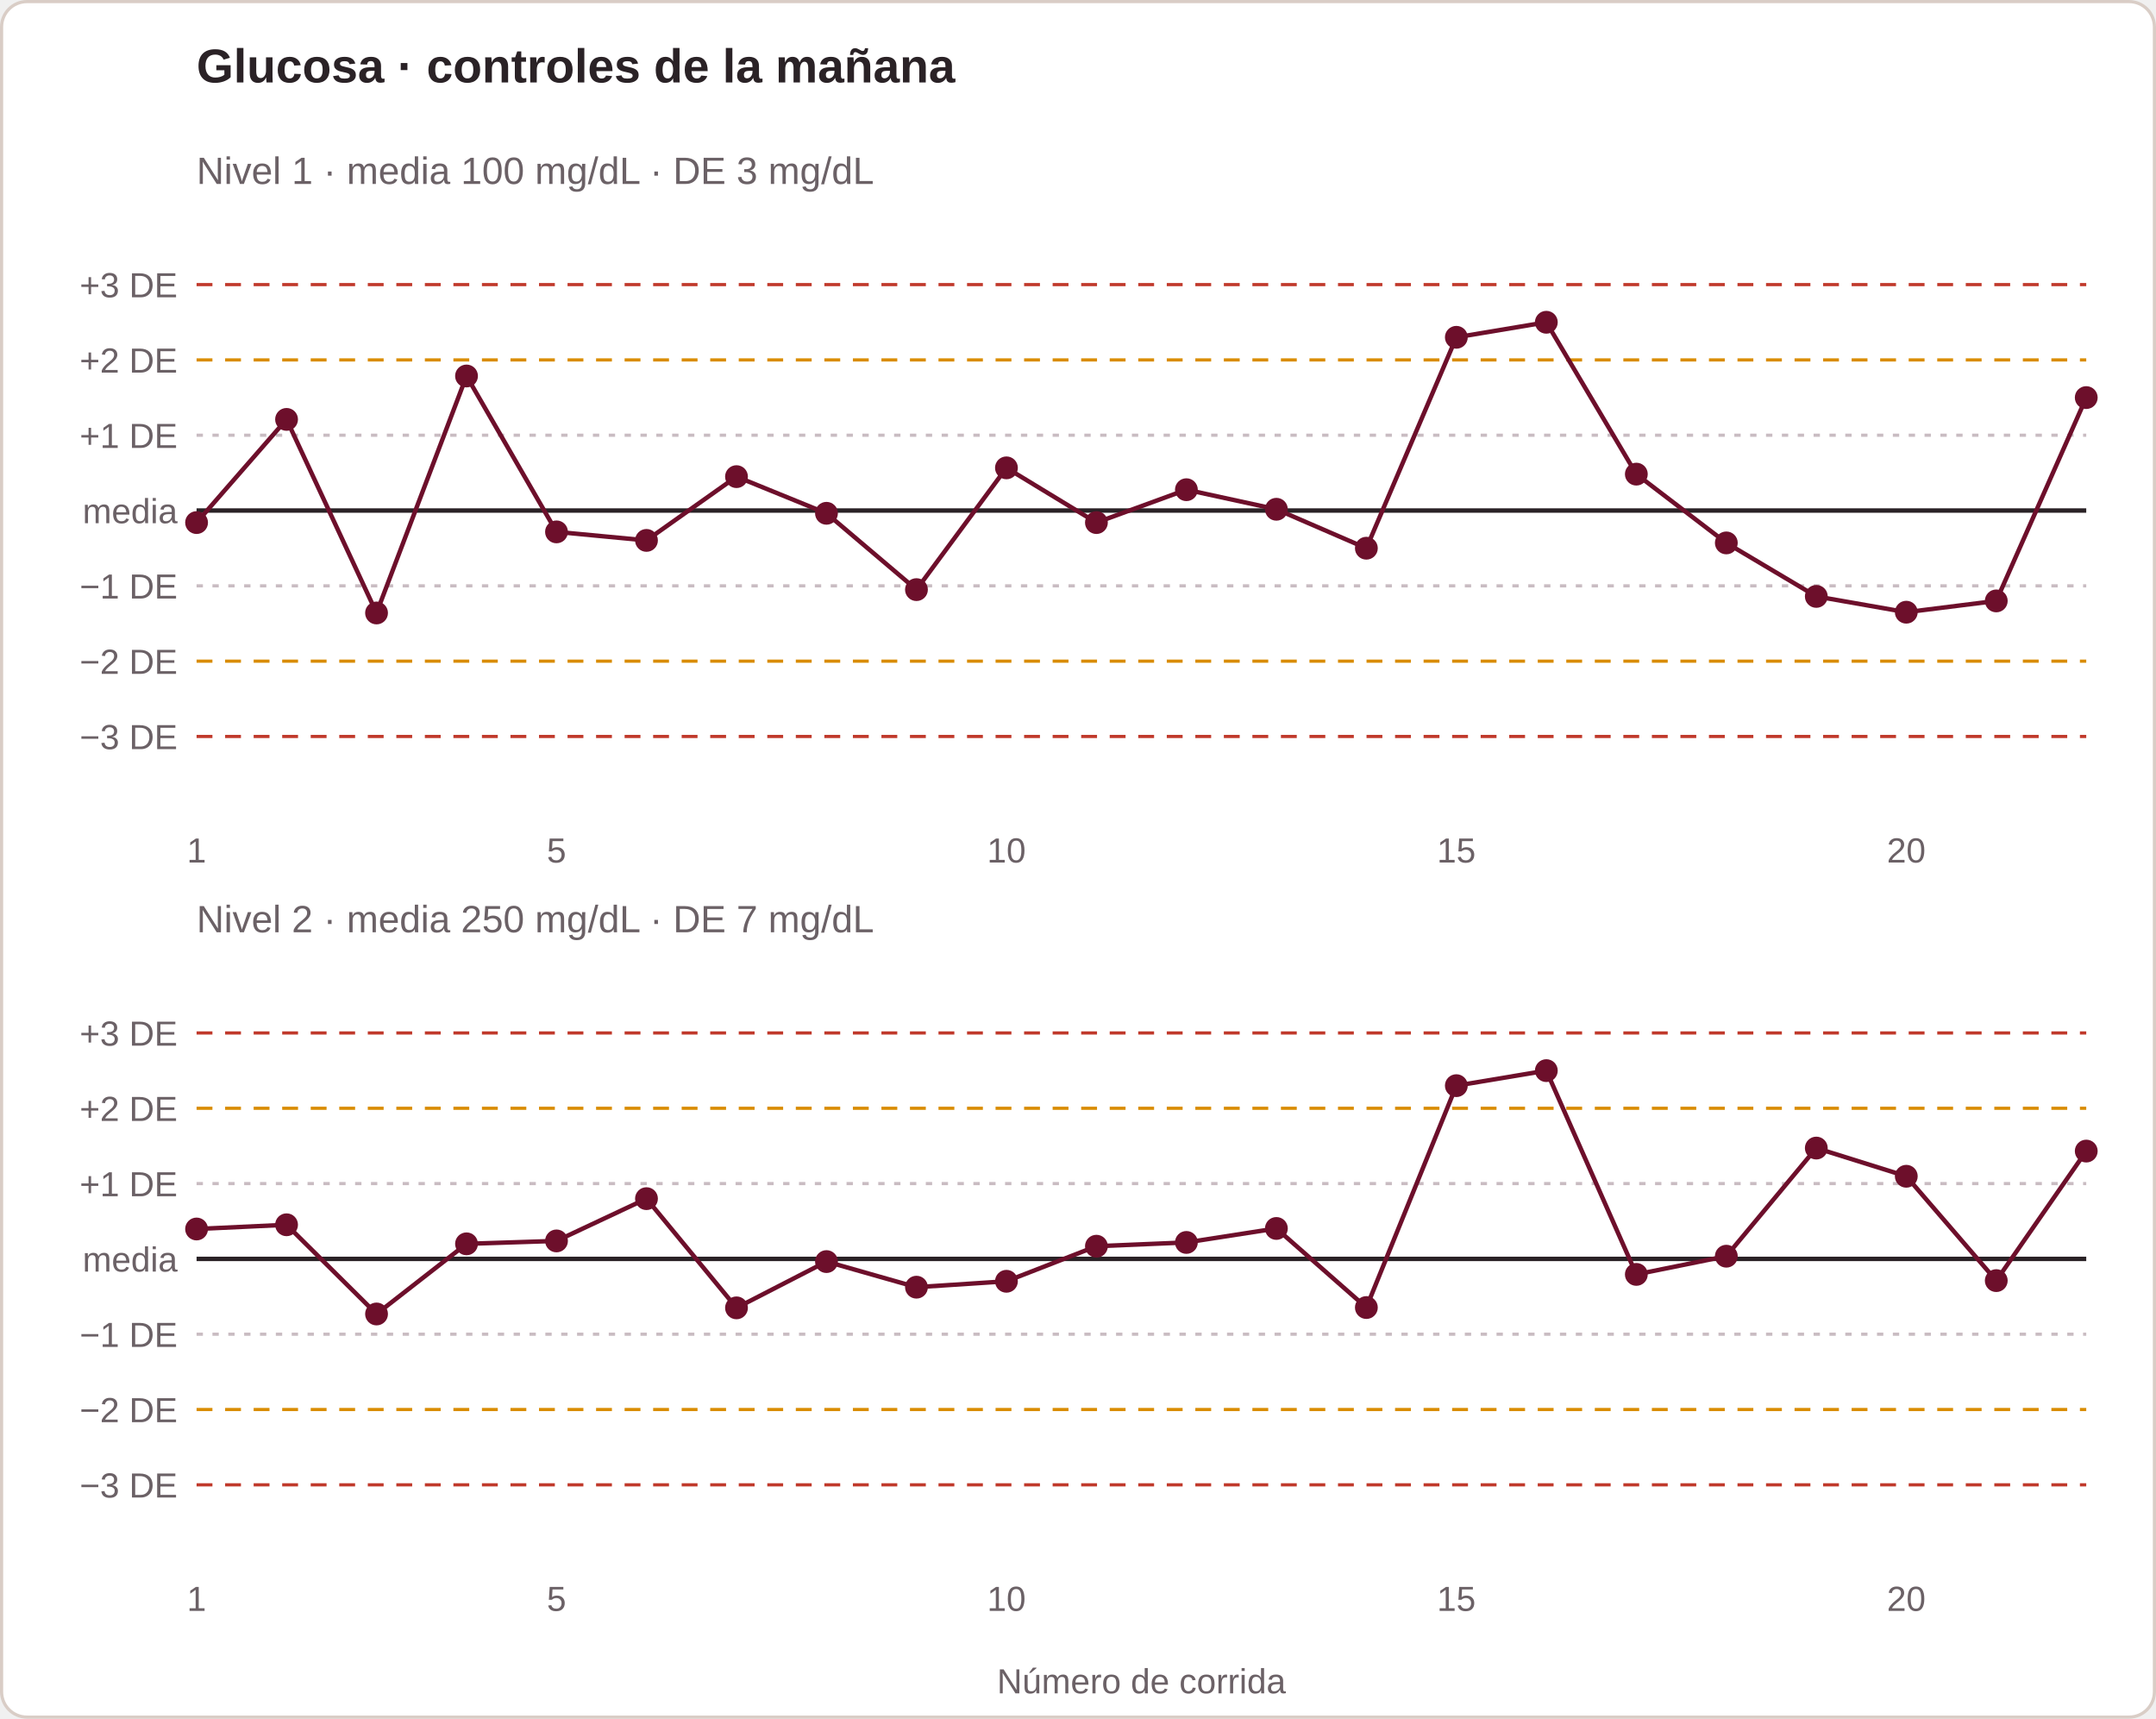
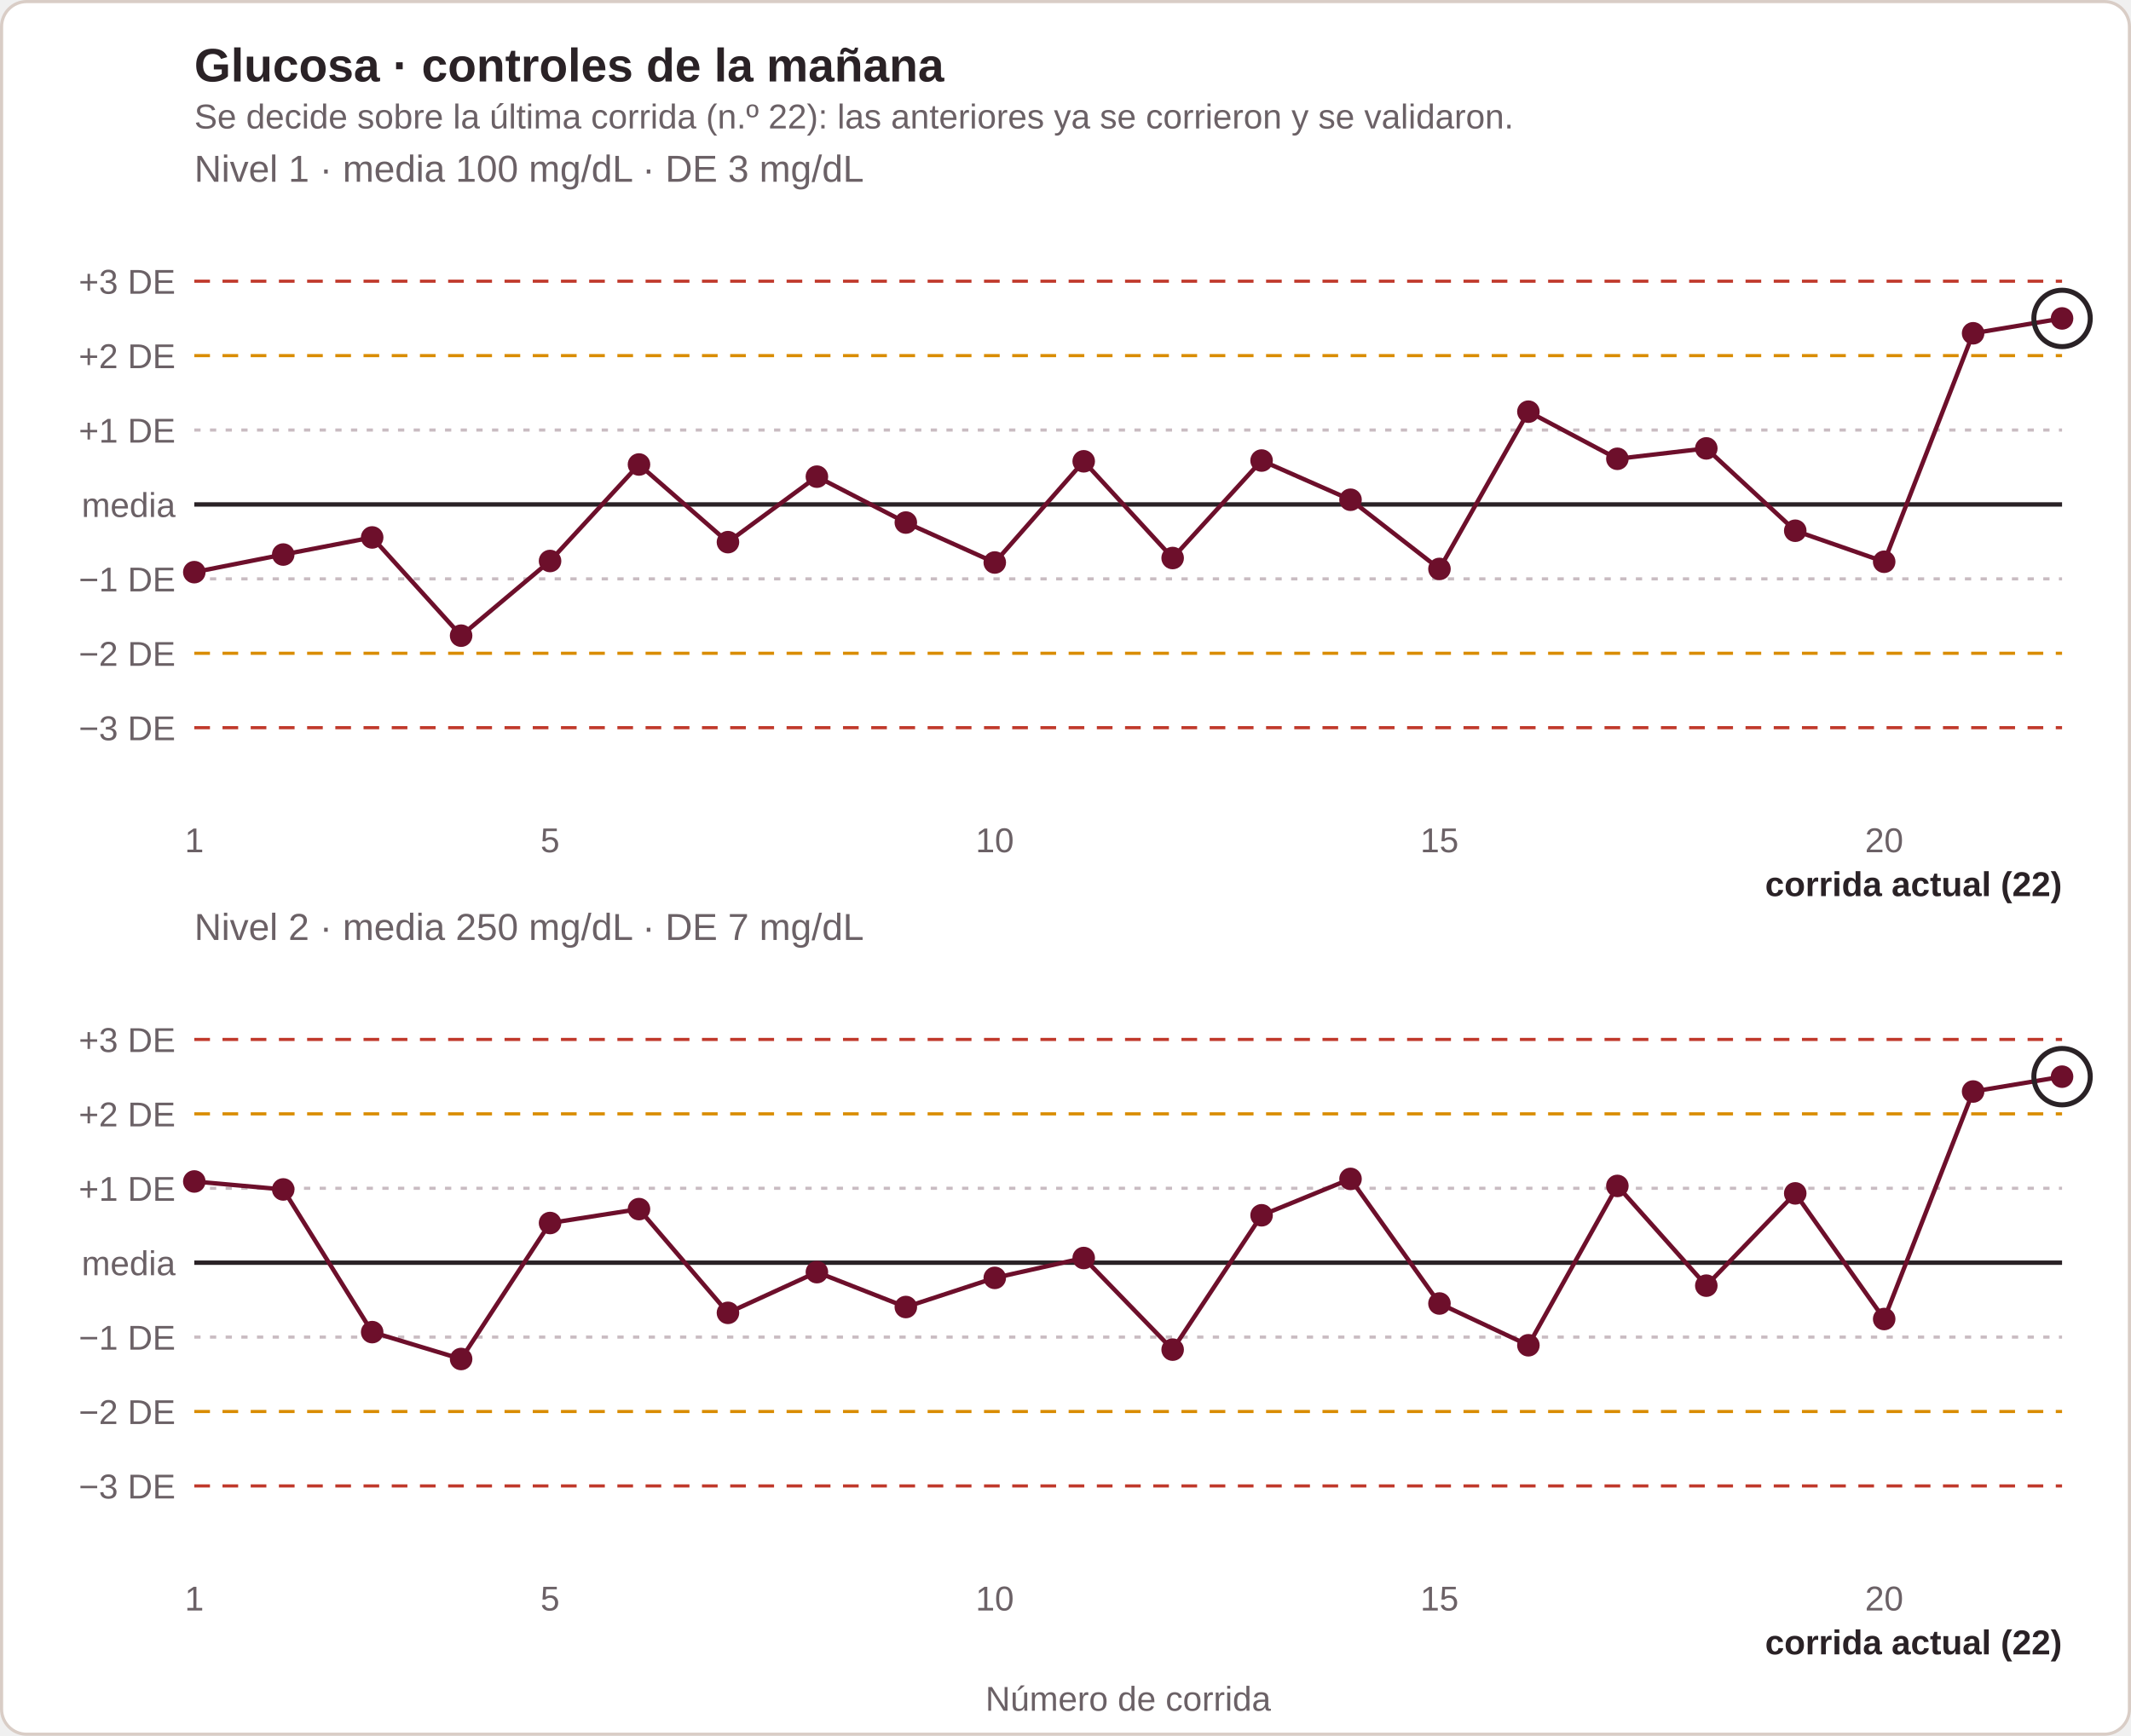
- <svg xmlns="http://www.w3.org/2000/svg" role="img" viewBox="0 0 680 542" width="680" height="542" font-family="Segoe UI, Arial, sans-serif">
-   <rect x="0.5" y="0.5" width="679" height="541" rx="8" fill="#ffffff" stroke="#d9cdc6" />
+ <svg xmlns="http://www.w3.org/2000/svg" role="img" viewBox="0 0 680 554" width="680" height="554" font-family="Segoe UI, Arial, sans-serif">
+   <rect x="0.5" y="0.5" width="679" height="553" rx="8" fill="#ffffff" stroke="#d9cdc6" />
  <text x="62" y="26" font-size="15" font-weight="600" fill="#2A2226">Glucosa · controles de la mañana</text>
+   <text x="62" y="41" font-size="11" fill="#6B6166">Se decide sobre la última corrida (n.º 22): las anteriores ya se corrieron y se validaron.</text>
  <text x="62" y="58" font-size="12" fill="#6B6166">Nivel 1 · media 100 mg/dL · DE 3 mg/dL</text>
  <line x1="62" y1="89.75" x2="658" y2="89.75" stroke="#c0392b" stroke-width="1" stroke-dasharray="5 4" />
  <text x="56" y="93.75" font-size="11" text-anchor="end" fill="#6B6166">+3 DE</text>
  <line x1="62" y1="113.5" x2="658" y2="113.5" stroke="#d98c00" stroke-width="1" stroke-dasharray="5 4" />
  <text x="56" y="117.5" font-size="11" text-anchor="end" fill="#6B6166">+2 DE</text>
  <line x1="62" y1="137.25" x2="658" y2="137.25" stroke="#c9bcc2" stroke-width="1" stroke-dasharray="2 3" />
  <text x="56" y="141.25" font-size="11" text-anchor="end" fill="#6B6166">+1 DE</text>
  <line x1="62" y1="161" x2="658" y2="161" stroke="#2A2226" stroke-width="1.4" />
  <text x="56" y="165" font-size="11" text-anchor="end" fill="#6B6166">media</text>
  <line x1="62" y1="184.75" x2="658" y2="184.75" stroke="#c9bcc2" stroke-width="1" stroke-dasharray="2 3" />
  <text x="56" y="188.75" font-size="11" text-anchor="end" fill="#6B6166">−1 DE</text>
  <line x1="62" y1="208.5" x2="658" y2="208.5" stroke="#d98c00" stroke-width="1" stroke-dasharray="5 4" />
  <text x="56" y="212.5" font-size="11" text-anchor="end" fill="#6B6166">−2 DE</text>
  <line x1="62" y1="232.25" x2="658" y2="232.25" stroke="#c0392b" stroke-width="1" stroke-dasharray="5 4" />
  <text x="56" y="236.25" font-size="11" text-anchor="end" fill="#6B6166">−3 DE</text>
-   <polyline points="62,164.8 90.38,132.26 118.76,193.3 147.14,118.57 175.52,167.73 203.9,170.42 232.29,150.31 260.67,161.87 289.05,185.94 317.43,147.54 345.81,164.8 374.19,154.43 402.57,160.6 430.95,172.88 459.33,106.37 487.71,101.63 516.1,149.52 544.48,171.21 572.86,188.08 601.24,193.06 629.62,189.5 658,125.38" fill="none" stroke="#6D0F2B" stroke-width="1.4" />
-   <circle cx="62" cy="164.8" r="3.6" fill="#6D0F2B" />
-   <circle cx="90.38" cy="132.26" r="3.6" fill="#6D0F2B" />
-   <circle cx="118.76" cy="193.3" r="3.6" fill="#6D0F2B" />
-   <circle cx="147.14" cy="118.57" r="3.6" fill="#6D0F2B" />
-   <circle cx="175.52" cy="167.73" r="3.6" fill="#6D0F2B" />
-   <circle cx="203.9" cy="170.42" r="3.6" fill="#6D0F2B" />
-   <circle cx="232.29" cy="150.31" r="3.6" fill="#6D0F2B" />
-   <circle cx="260.67" cy="161.87" r="3.6" fill="#6D0F2B" />
-   <circle cx="289.05" cy="185.94" r="3.6" fill="#6D0F2B" />
-   <circle cx="317.43" cy="147.54" r="3.6" fill="#6D0F2B" />
-   <circle cx="345.81" cy="164.8" r="3.6" fill="#6D0F2B" />
-   <circle cx="374.19" cy="154.43" r="3.6" fill="#6D0F2B" />
-   <circle cx="402.57" cy="160.6" r="3.6" fill="#6D0F2B" />
-   <circle cx="430.95" cy="172.88" r="3.6" fill="#6D0F2B" />
-   <circle cx="459.33" cy="106.37" r="3.6" fill="#6D0F2B" />
-   <circle cx="487.71" cy="101.63" r="3.6" fill="#6D0F2B" />
-   <circle cx="516.1" cy="149.52" r="3.6" fill="#6D0F2B" />
-   <circle cx="544.48" cy="171.21" r="3.6" fill="#6D0F2B" />
-   <circle cx="572.86" cy="188.08" r="3.6" fill="#6D0F2B" />
-   <circle cx="601.24" cy="193.06" r="3.6" fill="#6D0F2B" />
-   <circle cx="629.62" cy="189.5" r="3.6" fill="#6D0F2B" />
-   <circle cx="658" cy="125.38" r="3.6" fill="#6D0F2B" />
+   <polyline points="62,182.61 90.38,176.99 118.76,171.53 147.14,202.88 175.52,179.05 203.9,148.25 232.29,173.03 260.67,152.13 289.05,166.78 317.43,179.53 345.81,147.23 374.19,178.1 402.57,146.99 430.95,159.5 459.33,181.58 487.71,131.39 516.1,146.43 544.48,143.11 572.86,169.39 601.24,179.29 629.62,106.37 658,101.63" fill="none" stroke="#6D0F2B" stroke-width="1.4" />
+   <circle cx="62" cy="182.61" r="3.6" fill="#6D0F2B" />
+   <circle cx="90.38" cy="176.99" r="3.6" fill="#6D0F2B" />
+   <circle cx="118.76" cy="171.53" r="3.6" fill="#6D0F2B" />
+   <circle cx="147.14" cy="202.88" r="3.6" fill="#6D0F2B" />
+   <circle cx="175.52" cy="179.05" r="3.6" fill="#6D0F2B" />
+   <circle cx="203.9" cy="148.25" r="3.6" fill="#6D0F2B" />
+   <circle cx="232.29" cy="173.03" r="3.6" fill="#6D0F2B" />
+   <circle cx="260.67" cy="152.13" r="3.6" fill="#6D0F2B" />
+   <circle cx="289.05" cy="166.78" r="3.6" fill="#6D0F2B" />
+   <circle cx="317.43" cy="179.53" r="3.6" fill="#6D0F2B" />
+   <circle cx="345.81" cy="147.23" r="3.6" fill="#6D0F2B" />
+   <circle cx="374.19" cy="178.1" r="3.6" fill="#6D0F2B" />
+   <circle cx="402.57" cy="146.99" r="3.6" fill="#6D0F2B" />
+   <circle cx="430.95" cy="159.5" r="3.6" fill="#6D0F2B" />
+   <circle cx="459.33" cy="181.58" r="3.6" fill="#6D0F2B" />
+   <circle cx="487.71" cy="131.39" r="3.6" fill="#6D0F2B" />
+   <circle cx="516.1" cy="146.43" r="3.6" fill="#6D0F2B" />
+   <circle cx="544.48" cy="143.11" r="3.6" fill="#6D0F2B" />
+   <circle cx="572.86" cy="169.39" r="3.6" fill="#6D0F2B" />
+   <circle cx="601.24" cy="179.29" r="3.6" fill="#6D0F2B" />
+   <circle cx="629.62" cy="106.37" r="3.6" fill="#6D0F2B" />
+   <circle cx="658" cy="101.63" r="3.6" fill="#6D0F2B" />
+   <circle cx="658" cy="101.63" r="9" fill="none" stroke="#2A2226" stroke-width="1.6" />
+   <text x="658" y="286" font-size="11" font-weight="600" text-anchor="end" fill="#2A2226">corrida actual (22)</text>
  <text x="62" y="272" font-size="11" text-anchor="middle" fill="#6B6166">1</text>
  <text x="175.52" y="272" font-size="11" text-anchor="middle" fill="#6B6166">5</text>
  <text x="317.43" y="272" font-size="11" text-anchor="middle" fill="#6B6166">10</text>
  <text x="459.33" y="272" font-size="11" text-anchor="middle" fill="#6B6166">15</text>
  <text x="601.24" y="272" font-size="11" text-anchor="middle" fill="#6B6166">20</text>
-   <text x="62" y="294" font-size="12" fill="#6B6166">Nivel 2 · media 250 mg/dL · DE 7 mg/dL</text>
-   <line x1="62" y1="325.75" x2="658" y2="325.75" stroke="#c0392b" stroke-width="1" stroke-dasharray="5 4" />
-   <text x="56" y="329.75" font-size="11" text-anchor="end" fill="#6B6166">+3 DE</text>
-   <line x1="62" y1="349.5" x2="658" y2="349.5" stroke="#d98c00" stroke-width="1" stroke-dasharray="5 4" />
-   <text x="56" y="353.5" font-size="11" text-anchor="end" fill="#6B6166">+2 DE</text>
-   <line x1="62" y1="373.25" x2="658" y2="373.25" stroke="#c9bcc2" stroke-width="1" stroke-dasharray="2 3" />
-   <text x="56" y="377.25" font-size="11" text-anchor="end" fill="#6B6166">+1 DE</text>
-   <line x1="62" y1="397" x2="658" y2="397" stroke="#2A2226" stroke-width="1.4" />
-   <text x="56" y="401" font-size="11" text-anchor="end" fill="#6B6166">media</text>
-   <line x1="62" y1="420.75" x2="658" y2="420.75" stroke="#c9bcc2" stroke-width="1" stroke-dasharray="2 3" />
-   <text x="56" y="424.75" font-size="11" text-anchor="end" fill="#6B6166">−1 DE</text>
-   <line x1="62" y1="444.5" x2="658" y2="444.5" stroke="#d98c00" stroke-width="1" stroke-dasharray="5 4" />
-   <text x="56" y="448.5" font-size="11" text-anchor="end" fill="#6B6166">−2 DE</text>
-   <line x1="62" y1="468.25" x2="658" y2="468.25" stroke="#c0392b" stroke-width="1" stroke-dasharray="5 4" />
-   <text x="56" y="472.25" font-size="11" text-anchor="end" fill="#6B6166">−3 DE</text>
-   <polyline points="62,387.57 90.38,386.24 118.76,414.37 147.14,392.25 175.52,391.33 203.9,378 232.29,412.44 260.67,397.85 289.05,405.92 317.43,404.06 345.81,393 374.19,391.81 402.57,387.4 430.95,412.34 459.33,342.37 487.71,337.63 516.1,401.89 544.48,396.15 572.86,362.05 601.24,370.94 629.62,403.85 658,363" fill="none" stroke="#6D0F2B" stroke-width="1.4" />
-   <circle cx="62" cy="387.57" r="3.6" fill="#6D0F2B" />
-   <circle cx="90.38" cy="386.24" r="3.6" fill="#6D0F2B" />
-   <circle cx="118.76" cy="414.37" r="3.6" fill="#6D0F2B" />
-   <circle cx="147.14" cy="392.25" r="3.6" fill="#6D0F2B" />
-   <circle cx="175.52" cy="391.33" r="3.6" fill="#6D0F2B" />
-   <circle cx="203.9" cy="378" r="3.6" fill="#6D0F2B" />
-   <circle cx="232.29" cy="412.44" r="3.6" fill="#6D0F2B" />
-   <circle cx="260.67" cy="397.85" r="3.6" fill="#6D0F2B" />
-   <circle cx="289.05" cy="405.92" r="3.6" fill="#6D0F2B" />
-   <circle cx="317.43" cy="404.06" r="3.6" fill="#6D0F2B" />
-   <circle cx="345.81" cy="393" r="3.6" fill="#6D0F2B" />
-   <circle cx="374.19" cy="391.81" r="3.6" fill="#6D0F2B" />
-   <circle cx="402.57" cy="387.4" r="3.6" fill="#6D0F2B" />
-   <circle cx="430.95" cy="412.34" r="3.6" fill="#6D0F2B" />
-   <circle cx="459.33" cy="342.37" r="3.6" fill="#6D0F2B" />
-   <circle cx="487.71" cy="337.63" r="3.6" fill="#6D0F2B" />
-   <circle cx="516.1" cy="401.89" r="3.6" fill="#6D0F2B" />
-   <circle cx="544.48" cy="396.15" r="3.6" fill="#6D0F2B" />
-   <circle cx="572.86" cy="362.05" r="3.6" fill="#6D0F2B" />
-   <circle cx="601.24" cy="370.94" r="3.6" fill="#6D0F2B" />
-   <circle cx="629.62" cy="403.85" r="3.6" fill="#6D0F2B" />
-   <circle cx="658" cy="363" r="3.6" fill="#6D0F2B" />
-   <text x="62" y="508" font-size="11" text-anchor="middle" fill="#6B6166">1</text>
-   <text x="175.52" y="508" font-size="11" text-anchor="middle" fill="#6B6166">5</text>
-   <text x="317.43" y="508" font-size="11" text-anchor="middle" fill="#6B6166">10</text>
-   <text x="459.33" y="508" font-size="11" text-anchor="middle" fill="#6B6166">15</text>
-   <text x="601.24" y="508" font-size="11" text-anchor="middle" fill="#6B6166">20</text>
-   <text x="360" y="534" font-size="11" text-anchor="middle" fill="#6B6166">Número de corrida</text>
+   <text x="62" y="300" font-size="12" fill="#6B6166">Nivel 2 · media 250 mg/dL · DE 7 mg/dL</text>
+   <line x1="62" y1="331.75" x2="658" y2="331.75" stroke="#c0392b" stroke-width="1" stroke-dasharray="5 4" />
+   <text x="56" y="335.75" font-size="11" text-anchor="end" fill="#6B6166">+3 DE</text>
+   <line x1="62" y1="355.5" x2="658" y2="355.5" stroke="#d98c00" stroke-width="1" stroke-dasharray="5 4" />
+   <text x="56" y="359.5" font-size="11" text-anchor="end" fill="#6B6166">+2 DE</text>
+   <line x1="62" y1="379.25" x2="658" y2="379.25" stroke="#c9bcc2" stroke-width="1" stroke-dasharray="2 3" />
+   <text x="56" y="383.25" font-size="11" text-anchor="end" fill="#6B6166">+1 DE</text>
+   <line x1="62" y1="403" x2="658" y2="403" stroke="#2A2226" stroke-width="1.4" />
+   <text x="56" y="407" font-size="11" text-anchor="end" fill="#6B6166">media</text>
+   <line x1="62" y1="426.75" x2="658" y2="426.75" stroke="#c9bcc2" stroke-width="1" stroke-dasharray="2 3" />
+   <text x="56" y="430.75" font-size="11" text-anchor="end" fill="#6B6166">−1 DE</text>
+   <line x1="62" y1="450.5" x2="658" y2="450.5" stroke="#d98c00" stroke-width="1" stroke-dasharray="5 4" />
+   <text x="56" y="454.5" font-size="11" text-anchor="end" fill="#6B6166">−2 DE</text>
+   <line x1="62" y1="474.25" x2="658" y2="474.25" stroke="#c0392b" stroke-width="1" stroke-dasharray="5 4" />
+   <text x="56" y="478.25" font-size="11" text-anchor="end" fill="#6B6166">−3 DE</text>
+   <polyline points="62,377.08 90.38,379.62 118.76,425.16 147.14,433.74 175.52,390.34 203.9,385.9 232.29,419.01 260.67,406.02 289.05,417.15 317.43,407.85 345.81,401.51 374.19,430.75 402.57,387.87 430.95,376.26 459.33,416.03 487.71,429.36 516.1,378.5 544.48,410.33 572.86,380.88 601.24,420.98 629.62,348.37 658,343.63" fill="none" stroke="#6D0F2B" stroke-width="1.4" />
+   <circle cx="62" cy="377.08" r="3.6" fill="#6D0F2B" />
+   <circle cx="90.38" cy="379.62" r="3.6" fill="#6D0F2B" />
+   <circle cx="118.76" cy="425.16" r="3.6" fill="#6D0F2B" />
+   <circle cx="147.14" cy="433.74" r="3.6" fill="#6D0F2B" />
+   <circle cx="175.52" cy="390.34" r="3.6" fill="#6D0F2B" />
+   <circle cx="203.9" cy="385.9" r="3.6" fill="#6D0F2B" />
+   <circle cx="232.29" cy="419.01" r="3.6" fill="#6D0F2B" />
+   <circle cx="260.67" cy="406.02" r="3.6" fill="#6D0F2B" />
+   <circle cx="289.05" cy="417.15" r="3.6" fill="#6D0F2B" />
+   <circle cx="317.43" cy="407.85" r="3.6" fill="#6D0F2B" />
+   <circle cx="345.81" cy="401.51" r="3.6" fill="#6D0F2B" />
+   <circle cx="374.19" cy="430.75" r="3.6" fill="#6D0F2B" />
+   <circle cx="402.57" cy="387.87" r="3.6" fill="#6D0F2B" />
+   <circle cx="430.95" cy="376.26" r="3.6" fill="#6D0F2B" />
+   <circle cx="459.33" cy="416.03" r="3.6" fill="#6D0F2B" />
+   <circle cx="487.71" cy="429.36" r="3.6" fill="#6D0F2B" />
+   <circle cx="516.1" cy="378.5" r="3.6" fill="#6D0F2B" />
+   <circle cx="544.48" cy="410.33" r="3.6" fill="#6D0F2B" />
+   <circle cx="572.86" cy="380.88" r="3.6" fill="#6D0F2B" />
+   <circle cx="601.24" cy="420.98" r="3.6" fill="#6D0F2B" />
+   <circle cx="629.62" cy="348.37" r="3.6" fill="#6D0F2B" />
+   <circle cx="658" cy="343.63" r="3.6" fill="#6D0F2B" />
+   <circle cx="658" cy="343.63" r="9" fill="none" stroke="#2A2226" stroke-width="1.6" />
+   <text x="658" y="528" font-size="11" font-weight="600" text-anchor="end" fill="#2A2226">corrida actual (22)</text>
+   <text x="62" y="514" font-size="11" text-anchor="middle" fill="#6B6166">1</text>
+   <text x="175.52" y="514" font-size="11" text-anchor="middle" fill="#6B6166">5</text>
+   <text x="317.43" y="514" font-size="11" text-anchor="middle" fill="#6B6166">10</text>
+   <text x="459.33" y="514" font-size="11" text-anchor="middle" fill="#6B6166">15</text>
+   <text x="601.24" y="514" font-size="11" text-anchor="middle" fill="#6B6166">20</text>
+   <text x="360" y="546" font-size="11" text-anchor="middle" fill="#6B6166">Número de corrida</text>
</svg>
